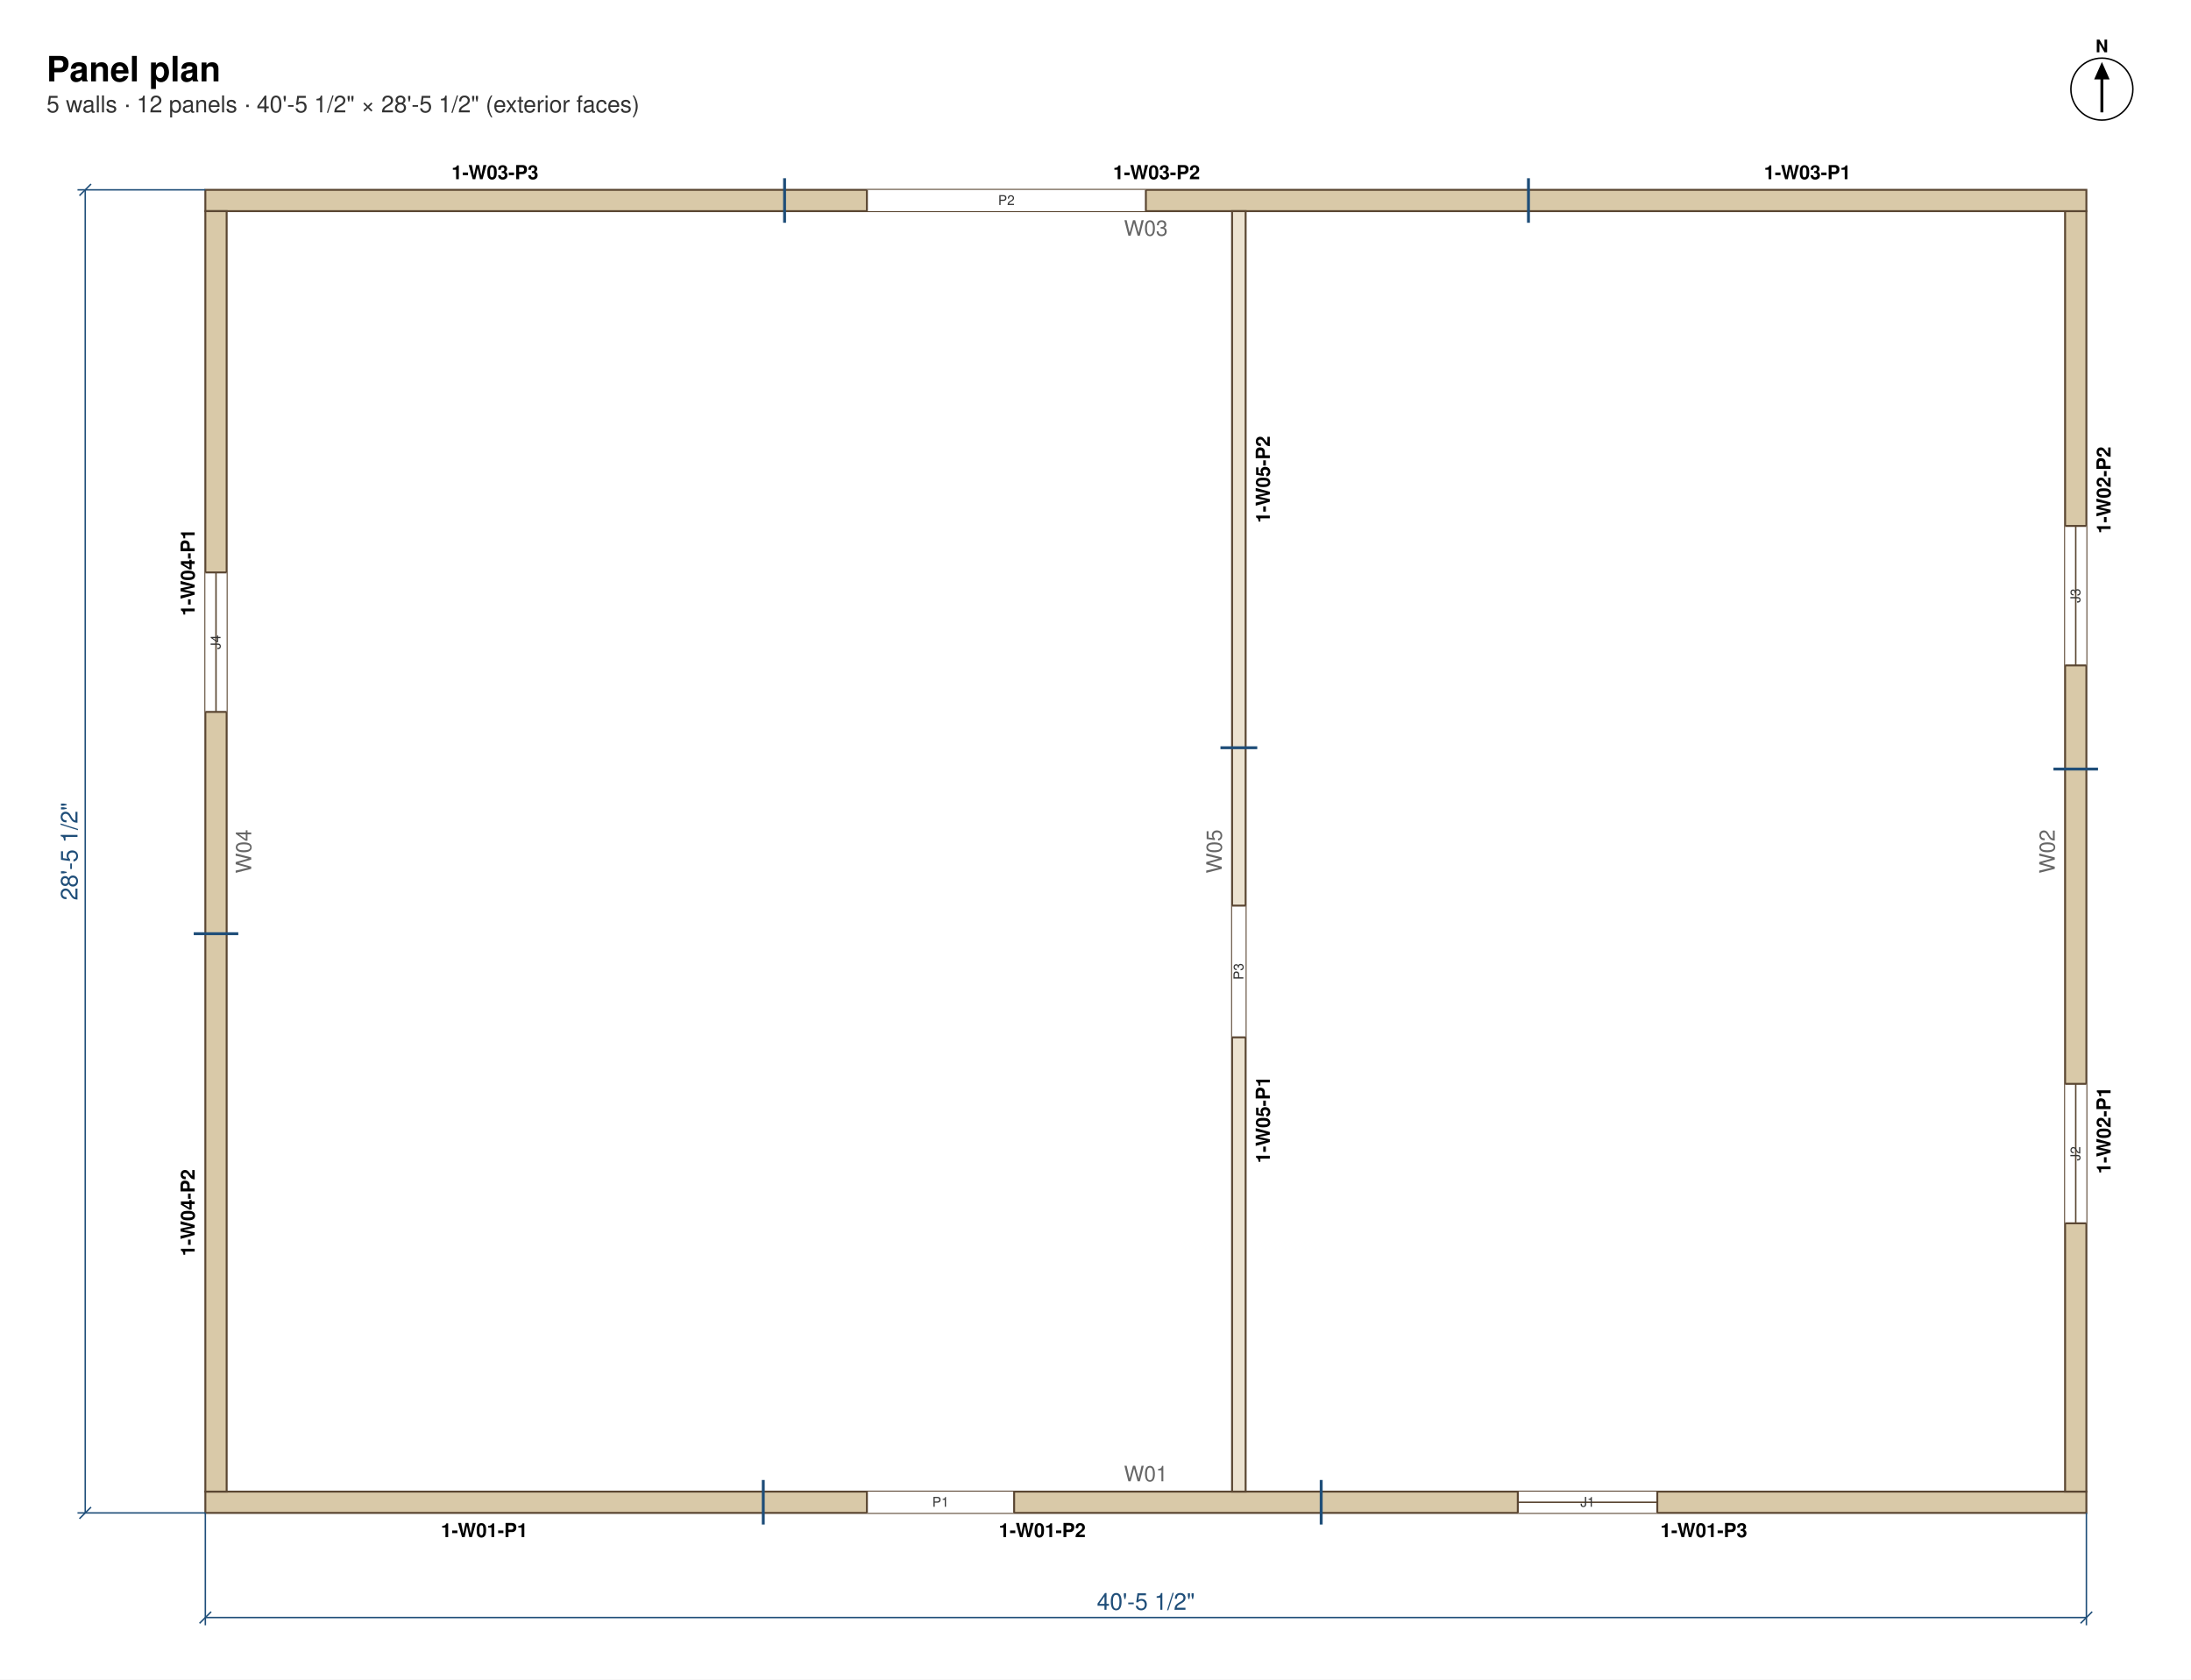
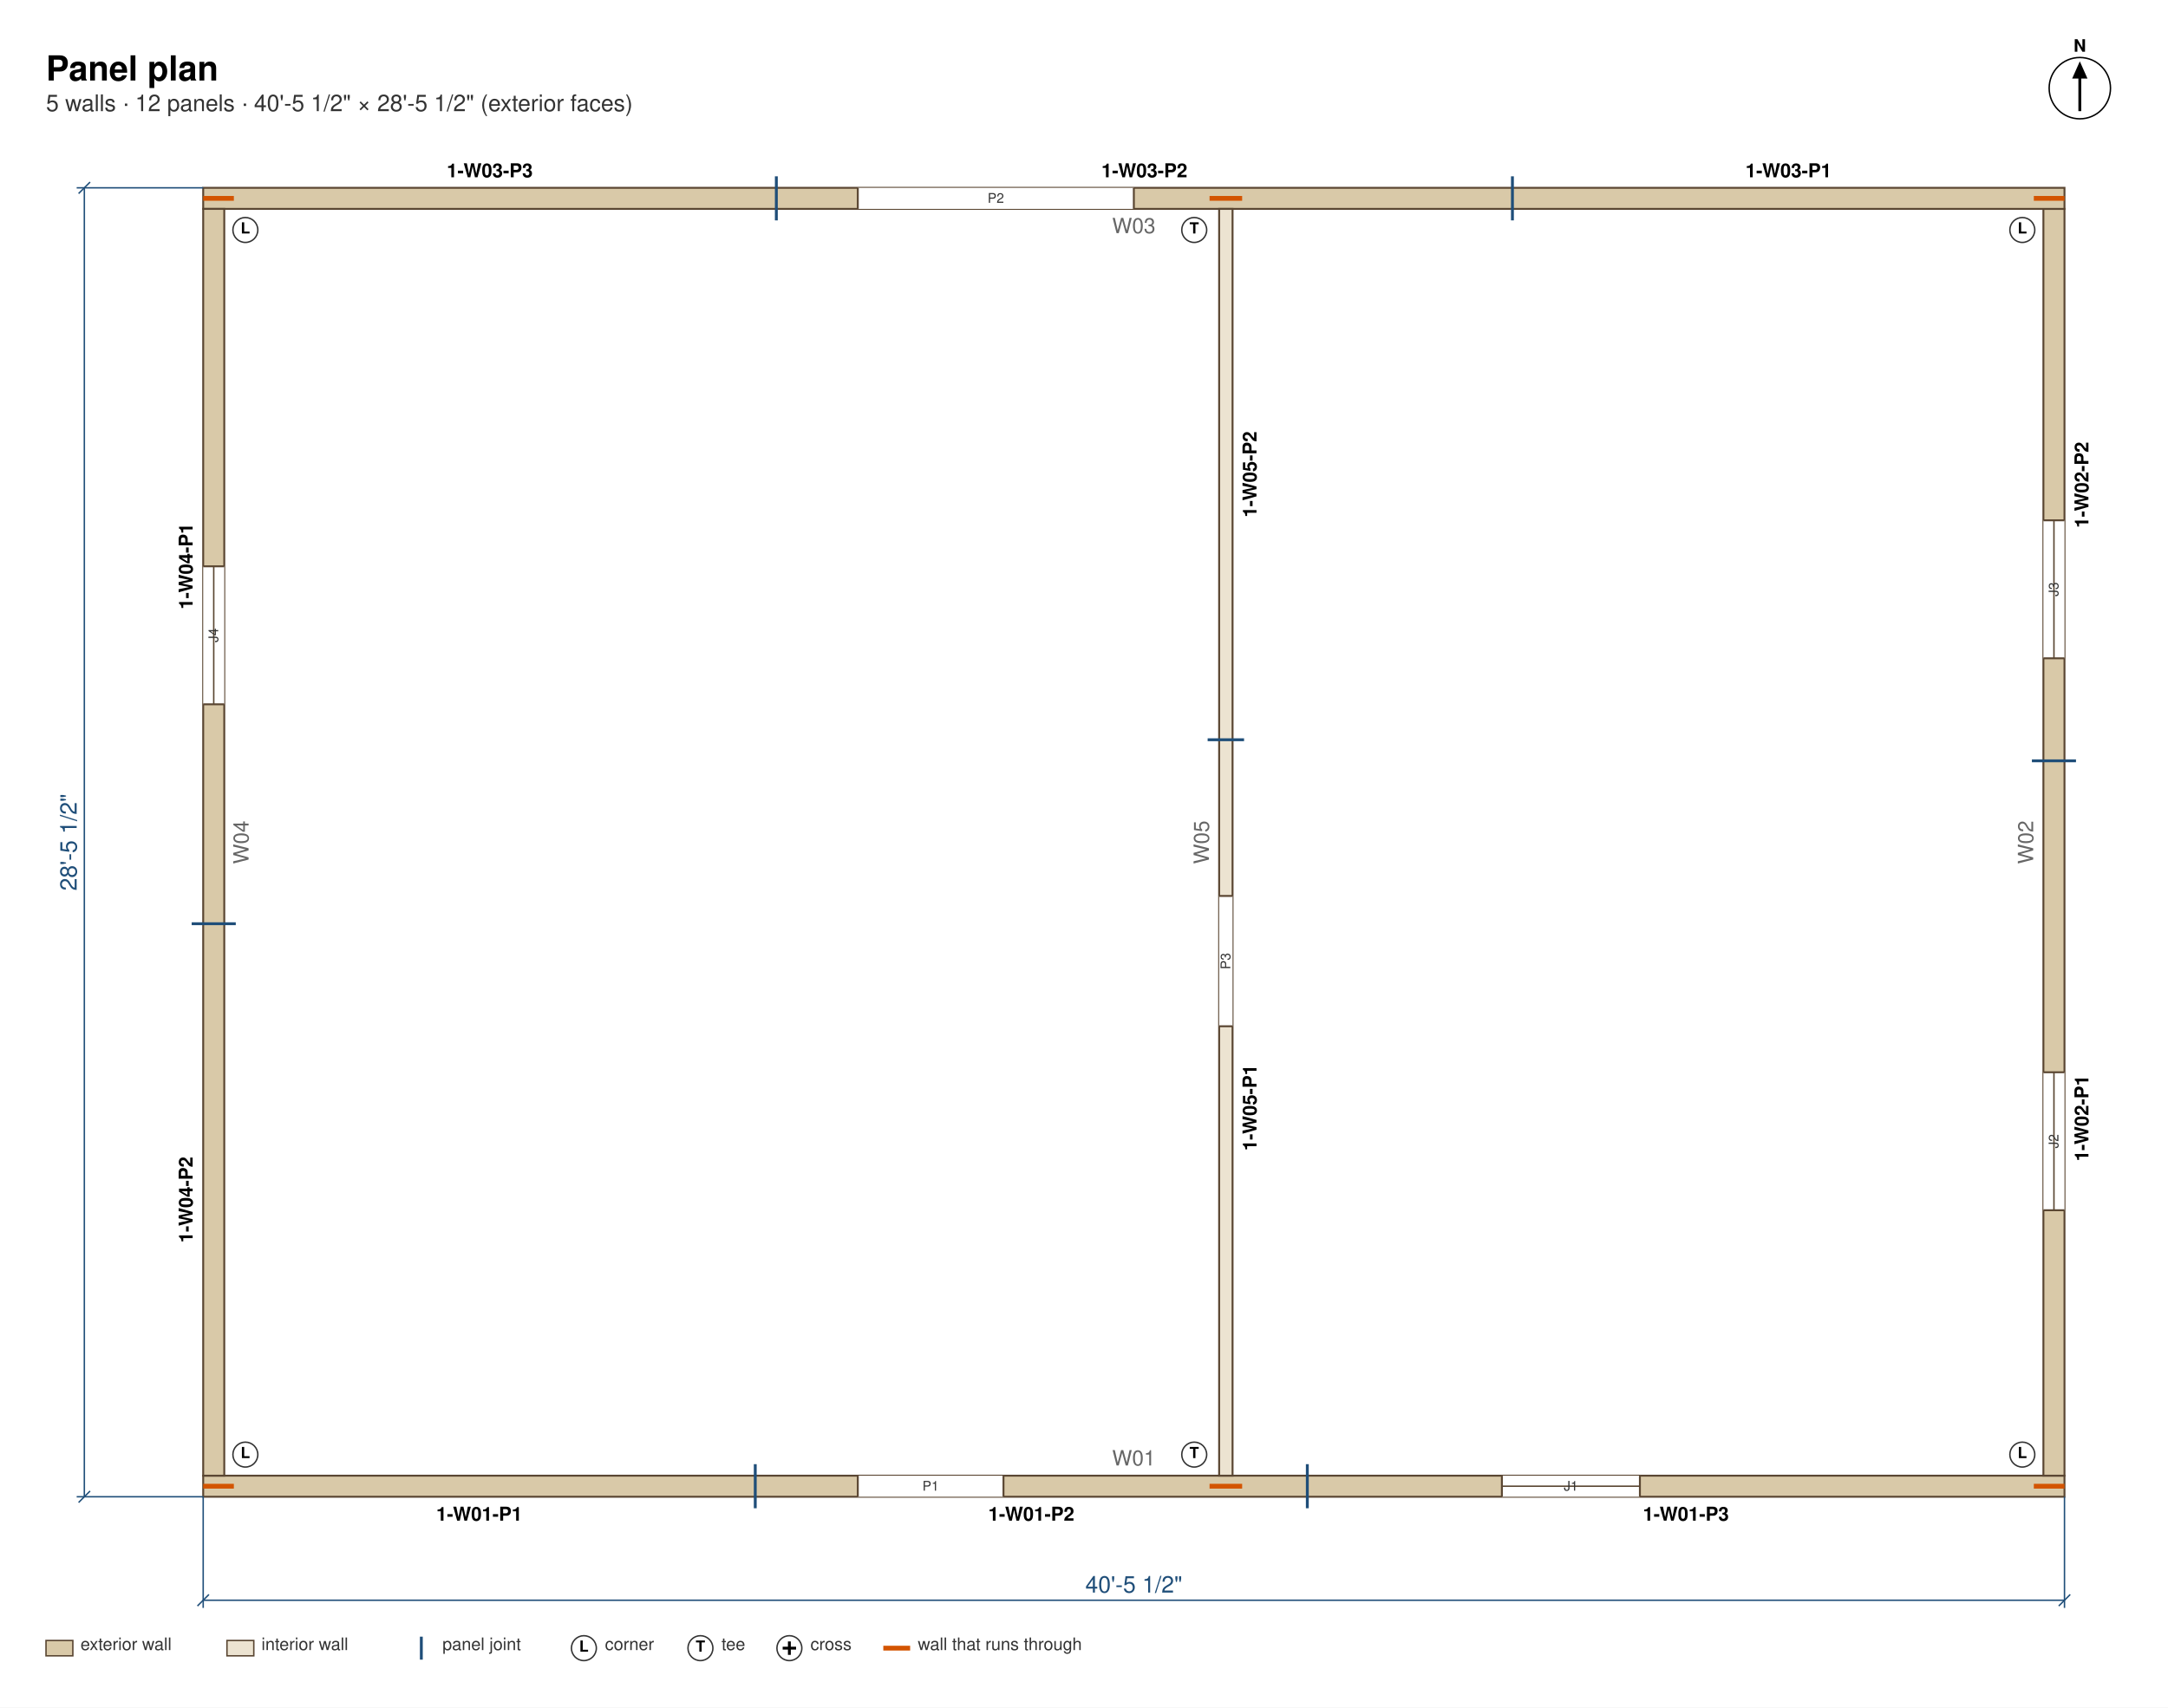
- <svg xmlns="http://www.w3.org/2000/svg" width="1131" height="867" viewBox="0 0 1131 867" font-family="Helvetica, Arial, sans-serif">
-   <rect width="1131" height="867" fill="#ffffff" />
+ <svg xmlns="http://www.w3.org/2000/svg" width="1131" height="891" viewBox="0 0 1131 891" font-family="Helvetica, Arial, sans-serif">
+   <rect width="1131" height="891" fill="#ffffff" />
  <text x="24" y="42" font-size="18" font-weight="bold" fill="#000">Panel plan</text>
  <text x="24" y="58" font-size="12" fill="#333">5 walls · 12 panels · 40'-5 1/2" × 28'-5 1/2" (exterior faces)</text>
  <g class="north" transform="rotate(0 1085 46)" stroke="#000" fill="#000">
    <circle cx="1085" cy="46" r="16" fill="none" stroke-width="0.75" />
    <line x1="1085" y1="58" x2="1085" y2="40" stroke-width="1.5" />
    <polygon points="1085,32 1081,41 1089,41" stroke="none" />
    <text x="1085" y="27" font-size="9" font-weight="bold" text-anchor="middle" stroke="none">N</text>
  </g>
  <g class="walls" stroke="#5a4632" stroke-width="1">
    <rect class="wall exterior" x="106" y="770" width="971" height="11" fill="#d9c9a8" />
    <rect class="wall exterior" x="1066" y="109" width="11" height="661" fill="#d9c9a8" />
    <rect class="wall exterior" x="106" y="98" width="971" height="11" fill="#d9c9a8" />
    <rect class="wall exterior" x="106" y="109" width="11" height="661" fill="#d9c9a8" />
    <rect class="wall interior" x="636" y="109" width="7" height="661" fill="#ece3d1" />
  </g>
  <g class="opening door" stroke="#5a4632" stroke-width="1">
    <rect x="447.5" y="770" width="76" height="11" fill="#ffffff" stroke="none" />
    <line x1="447.5" y1="781" x2="447.5" y2="770" />
    <line x1="523.5" y1="781" x2="523.5" y2="770" />
  </g>
  <text class="opening-id" x="485.5" y="775.5" font-size="7" fill="#333" text-anchor="middle" dominant-baseline="middle">P1</text>
  <g class="opening window" stroke="#5a4632" stroke-width="1">
    <rect x="783.5" y="770" width="72" height="11" fill="#ffffff" stroke="none" />
    <line x1="783.5" y1="781" x2="783.5" y2="770" />
    <line x1="855.5" y1="781" x2="855.5" y2="770" />
    <line x1="783.5" y1="775.5" x2="855.5" y2="775.5" stroke-width="0.75" />
  </g>
  <text class="opening-id" x="819.5" y="775.5" font-size="7" fill="#333" text-anchor="middle" dominant-baseline="middle">J1</text>
  <g class="opening window" stroke="#5a4632" stroke-width="1">
    <rect x="1066" y="559.5" width="11" height="72" fill="#ffffff" stroke="none" />
    <line x1="1066" y1="631.5" x2="1077" y2="631.5" />
    <line x1="1066" y1="559.5" x2="1077" y2="559.5" />
    <line x1="1071.5" y1="631.5" x2="1071.5" y2="559.5" stroke-width="0.75" />
  </g>
  <text class="opening-id" x="1071.5" y="595.5" font-size="7" fill="#333" text-anchor="middle" dominant-baseline="middle" transform="rotate(-90 1071.5 595.5)">J2</text>
  <g class="opening window" stroke="#5a4632" stroke-width="1">
    <rect x="1066" y="271.5" width="11" height="72" fill="#ffffff" stroke="none" />
    <line x1="1066" y1="343.5" x2="1077" y2="343.5" />
    <line x1="1066" y1="271.5" x2="1077" y2="271.5" />
    <line x1="1071.5" y1="343.5" x2="1071.5" y2="271.5" stroke-width="0.75" />
  </g>
  <text class="opening-id" x="1071.5" y="307.5" font-size="7" fill="#333" text-anchor="middle" dominant-baseline="middle" transform="rotate(-90 1071.5 307.5)">J3</text>
  <g class="opening door" stroke="#5a4632" stroke-width="1">
    <rect x="447.5" y="98" width="144" height="11" fill="#ffffff" stroke="none" />
    <line x1="591.5" y1="109" x2="591.5" y2="98" />
    <line x1="447.5" y1="109" x2="447.5" y2="98" />
  </g>
  <text class="opening-id" x="519.5" y="103.5" font-size="7" fill="#333" text-anchor="middle" dominant-baseline="middle">P2</text>
  <g class="opening window" stroke="#5a4632" stroke-width="1">
    <rect x="106" y="295.5" width="11" height="72" fill="#ffffff" stroke="none" />
    <line x1="106" y1="295.5" x2="117" y2="295.5" />
    <line x1="106" y1="367.5" x2="117" y2="367.5" />
    <line x1="111.5" y1="295.5" x2="111.5" y2="367.5" stroke-width="0.75" />
  </g>
  <text class="opening-id" x="111.5" y="331.5" font-size="7" fill="#333" text-anchor="middle" dominant-baseline="middle" transform="rotate(-90 111.5 331.5)">J4</text>
  <g class="opening door" stroke="#5a4632" stroke-width="1">
    <rect x="636" y="467.5" width="7" height="68" fill="#ffffff" stroke="none" />
    <line x1="636" y1="535.5" x2="643" y2="535.5" />
    <line x1="636" y1="467.5" x2="643" y2="467.5" />
  </g>
  <text class="opening-id" x="639.5" y="501.5" font-size="7" fill="#333" text-anchor="middle" dominant-baseline="middle" transform="rotate(-90 639.5 501.5)">P3</text>
  <line class="joint" x1="394" y1="787" x2="394" y2="764" stroke="#1f4e79" stroke-width="1.5" />
  <line class="joint" x1="682" y1="787" x2="682" y2="764" stroke="#1f4e79" stroke-width="1.5" />
  <text class="panel-id" data-panel-id="1-W01-P1" x="250" y="790" font-size="10" font-weight="bold" fill="#000" text-anchor="middle" dominant-baseline="middle">1-W01-P1</text>
  <text class="panel-id" data-panel-id="1-W01-P2" x="538" y="790" font-size="10" font-weight="bold" fill="#000" text-anchor="middle" dominant-baseline="middle">1-W01-P2</text>
  <text class="panel-id" data-panel-id="1-W01-P3" x="879.5" y="790" font-size="10" font-weight="bold" fill="#000" text-anchor="middle" dominant-baseline="middle">1-W01-P3</text>
  <text class="wall-id" x="591.5" y="761" font-size="11" fill="#666" text-anchor="middle" dominant-baseline="middle">W01</text>
  <line class="joint" x1="1060" y1="397" x2="1083" y2="397" stroke="#1f4e79" stroke-width="1.5" />
  <text class="panel-id" data-panel-id="1-W02-P1" x="1086" y="583.5" font-size="10" font-weight="bold" fill="#000" text-anchor="middle" dominant-baseline="middle" transform="rotate(-90 1086 583.5)">1-W02-P1</text>
  <text class="panel-id" data-panel-id="1-W02-P2" x="1086" y="253" font-size="10" font-weight="bold" fill="#000" text-anchor="middle" dominant-baseline="middle" transform="rotate(-90 1086 253)">1-W02-P2</text>
  <text class="wall-id" x="1057" y="439.5" font-size="11" fill="#666" text-anchor="middle" dominant-baseline="middle" transform="rotate(-90 1057 439.5)">W02</text>
  <line class="joint" x1="789" y1="115" x2="789" y2="92" stroke="#1f4e79" stroke-width="1.5" />
  <line class="joint" x1="405" y1="115" x2="405" y2="92" stroke="#1f4e79" stroke-width="1.5" />
  <text class="panel-id" data-panel-id="1-W03-P1" x="933" y="89" font-size="10" font-weight="bold" fill="#000" text-anchor="middle" dominant-baseline="middle">1-W03-P1</text>
  <text class="panel-id" data-panel-id="1-W03-P2" x="597" y="89" font-size="10" font-weight="bold" fill="#000" text-anchor="middle" dominant-baseline="middle">1-W03-P2</text>
  <text class="panel-id" data-panel-id="1-W03-P3" x="255.5" y="89" font-size="10" font-weight="bold" fill="#000" text-anchor="middle" dominant-baseline="middle">1-W03-P3</text>
  <text class="wall-id" x="591.5" y="118" font-size="11" fill="#666" text-anchor="middle" dominant-baseline="middle">W03</text>
  <line class="joint" x1="100" y1="482" x2="123" y2="482" stroke="#1f4e79" stroke-width="1.5" />
  <text class="panel-id" data-panel-id="1-W04-P1" x="97" y="295.5" font-size="10" font-weight="bold" fill="#000" text-anchor="middle" dominant-baseline="middle" transform="rotate(-90 97 295.5)">1-W04-P1</text>
  <text class="panel-id" data-panel-id="1-W04-P2" x="97" y="626" font-size="10" font-weight="bold" fill="#000" text-anchor="middle" dominant-baseline="middle" transform="rotate(-90 97 626)">1-W04-P2</text>
  <text class="wall-id" x="126" y="439.5" font-size="11" fill="#666" text-anchor="middle" dominant-baseline="middle" transform="rotate(-90 126 439.5)">W04</text>
  <line class="joint" x1="630" y1="386" x2="649" y2="386" stroke="#1f4e79" stroke-width="1.5" />
  <text class="panel-id" data-panel-id="1-W05-P1" x="652" y="578" font-size="10" font-weight="bold" fill="#000" text-anchor="middle" dominant-baseline="middle" transform="rotate(-90 652 578)">1-W05-P1</text>
  <text class="panel-id" data-panel-id="1-W05-P2" x="652" y="247.5" font-size="10" font-weight="bold" fill="#000" text-anchor="middle" dominant-baseline="middle" transform="rotate(-90 652 247.5)">1-W05-P2</text>
  <text class="wall-id" x="627" y="439.5" font-size="11" fill="#666" text-anchor="middle" dominant-baseline="middle" transform="rotate(-90 627 439.5)">W05</text>
+   <g class="junctions">
+     <g class="junction corner">
+       <line class="through" x1="106" y1="775.5" x2="122" y2="775.5" stroke="#d35400" stroke-width="2.5" />
+       <circle cx="128" cy="759" r="6.5" fill="#ffffff" stroke="#333" stroke-width="0.75" />
+       <text x="128" y="759" font-size="8" font-weight="bold" fill="#000" text-anchor="middle" dominant-baseline="central">L</text>
+     </g>
+     <g class="junction corner">
+       <line class="through" x1="1061" y1="775.5" x2="1077" y2="775.5" stroke="#d35400" stroke-width="2.5" />
+       <circle cx="1055" cy="759" r="6.5" fill="#ffffff" stroke="#333" stroke-width="0.75" />
+       <text x="1055" y="759" font-size="8" font-weight="bold" fill="#000" text-anchor="middle" dominant-baseline="central">L</text>
+     </g>
+     <g class="junction tee">
+       <line class="through" x1="631" y1="775.5" x2="648" y2="775.5" stroke="#d35400" stroke-width="2.5" />
+       <circle cx="623" cy="759" r="6.5" fill="#ffffff" stroke="#333" stroke-width="0.75" />
+       <text x="623" y="759" font-size="8" font-weight="bold" fill="#000" text-anchor="middle" dominant-baseline="central">T</text>
+     </g>
+     <g class="junction corner">
+       <line class="through" x1="1061" y1="103.5" x2="1077" y2="103.5" stroke="#d35400" stroke-width="2.5" />
+       <circle cx="1055" cy="120" r="6.5" fill="#ffffff" stroke="#333" stroke-width="0.75" />
+       <text x="1055" y="120" font-size="8" font-weight="bold" fill="#000" text-anchor="middle" dominant-baseline="central">L</text>
+     </g>
+     <g class="junction corner">
+       <line class="through" x1="106" y1="103.5" x2="122" y2="103.5" stroke="#d35400" stroke-width="2.5" />
+       <circle cx="128" cy="120" r="6.5" fill="#ffffff" stroke="#333" stroke-width="0.75" />
+       <text x="128" y="120" font-size="8" font-weight="bold" fill="#000" text-anchor="middle" dominant-baseline="central">L</text>
+     </g>
+     <g class="junction tee">
+       <line class="through" x1="631" y1="103.5" x2="648" y2="103.5" stroke="#d35400" stroke-width="2.5" />
+       <circle cx="623" cy="120" r="6.5" fill="#ffffff" stroke="#333" stroke-width="0.75" />
+       <text x="623" y="120" font-size="8" font-weight="bold" fill="#000" text-anchor="middle" dominant-baseline="central">T</text>
+     </g>
+   </g>
  <g class="panel-hits" fill="transparent" stroke="none">
    <rect class="panel-hit" data-panel-id="1-W01-P1" x="106" y="770" width="288" height="11" />
    <rect class="panel-hit" data-panel-id="1-W01-P2" x="394" y="770" width="288" height="11" />
    <rect class="panel-hit" data-panel-id="1-W01-P3" x="682" y="770" width="395" height="11" />
    <rect class="panel-hit" data-panel-id="1-W02-P1" x="1066" y="397" width="11" height="373" />
    <rect class="panel-hit" data-panel-id="1-W02-P2" x="1066" y="109" width="11" height="288" />
    <rect class="panel-hit" data-panel-id="1-W03-P1" x="789" y="98" width="288" height="11" />
    <rect class="panel-hit" data-panel-id="1-W03-P2" x="405" y="98" width="384" height="11" />
    <rect class="panel-hit" data-panel-id="1-W03-P3" x="106" y="98" width="299" height="11" />
    <rect class="panel-hit" data-panel-id="1-W04-P1" x="106" y="109" width="11" height="373" />
    <rect class="panel-hit" data-panel-id="1-W04-P2" x="106" y="482" width="11" height="288" />
    <rect class="panel-hit" data-panel-id="1-W05-P1" x="636" y="386" width="7" height="384" />
    <rect class="panel-hit" data-panel-id="1-W05-P2" x="636" y="109" width="7" height="277" />
  </g>
  <g class="dim dim-length" stroke="#1f4e79" stroke-width="0.75" fill="none">
    <line x1="106" y1="781" x2="106" y2="839" />
    <line x1="1077" y1="781" x2="1077" y2="839" />
    <line x1="106" y1="835" x2="1077" y2="835" />
    <line x1="103" y1="838" x2="109" y2="832" />
    <line x1="1074" y1="838" x2="1080" y2="832" />
  </g>
  <text x="591.5" y="831" font-size="12" fill="#1f4e79" text-anchor="middle">40'-5 1/2"</text>
  <g class="dim dim-height" stroke="#1f4e79" stroke-width="0.75" fill="none">
    <line x1="106" y1="98" x2="40" y2="98" />
    <line x1="106" y1="781" x2="40" y2="781" />
    <line x1="44" y1="98" x2="44" y2="781" />
    <line x1="41" y1="101" x2="47" y2="95" />
    <line x1="41" y1="784" x2="47" y2="778" />
  </g>
  <text x="40" y="439.5" font-size="12" fill="#1f4e79" text-anchor="middle" transform="rotate(-90 40 439.5)">28'-5 1/2"</text>
+   <g class="legend" font-size="9" fill="#333">
+     <rect x="24" y="856" width="14" height="8" fill="#d9c9a8" stroke="#5a4632" stroke-width="0.75" />
+     <text x="42" y="861">exterior wall</text>
+     <rect x="118.4" y="856" width="14" height="8" fill="#ece3d1" stroke="#5a4632" stroke-width="0.75" />
+     <text x="136.4" y="861">interior wall</text>
+     <line x1="219.8" y1="854" x2="219.8" y2="866" stroke="#1f4e79" stroke-width="1.5" />
+     <text x="230.8" y="861">panel joint</text>
+     <circle cx="304.6" cy="860" r="6.5" fill="#ffffff" stroke="#333" stroke-width="0.75" />
+     <text x="304.6" y="860" font-size="8" font-weight="bold" fill="#000" text-anchor="middle" dominant-baseline="central">L</text>
+     <text x="315.6" y="861">corner</text>
+     <circle cx="365.4" cy="860" r="6.5" fill="#ffffff" stroke="#333" stroke-width="0.75" />
+     <text x="365.4" y="860" font-size="8" font-weight="bold" fill="#000" text-anchor="middle" dominant-baseline="central">T</text>
+     <text x="376.4" y="861">tee</text>
+     <circle cx="411.8" cy="860" r="6.5" fill="#ffffff" stroke="#333" stroke-width="0.75" />
+     <path d="M408.3 860H415.3M411.8 856.5V863.5" stroke="#000" stroke-width="1.5" />
+     <text x="422.8" y="861">cross</text>
+     <line x1="460.8" y1="860" x2="474.8" y2="860" stroke="#d35400" stroke-width="2.5" />
+     <text x="478.8" y="861">wall that runs through</text>
+   </g>
</svg>
